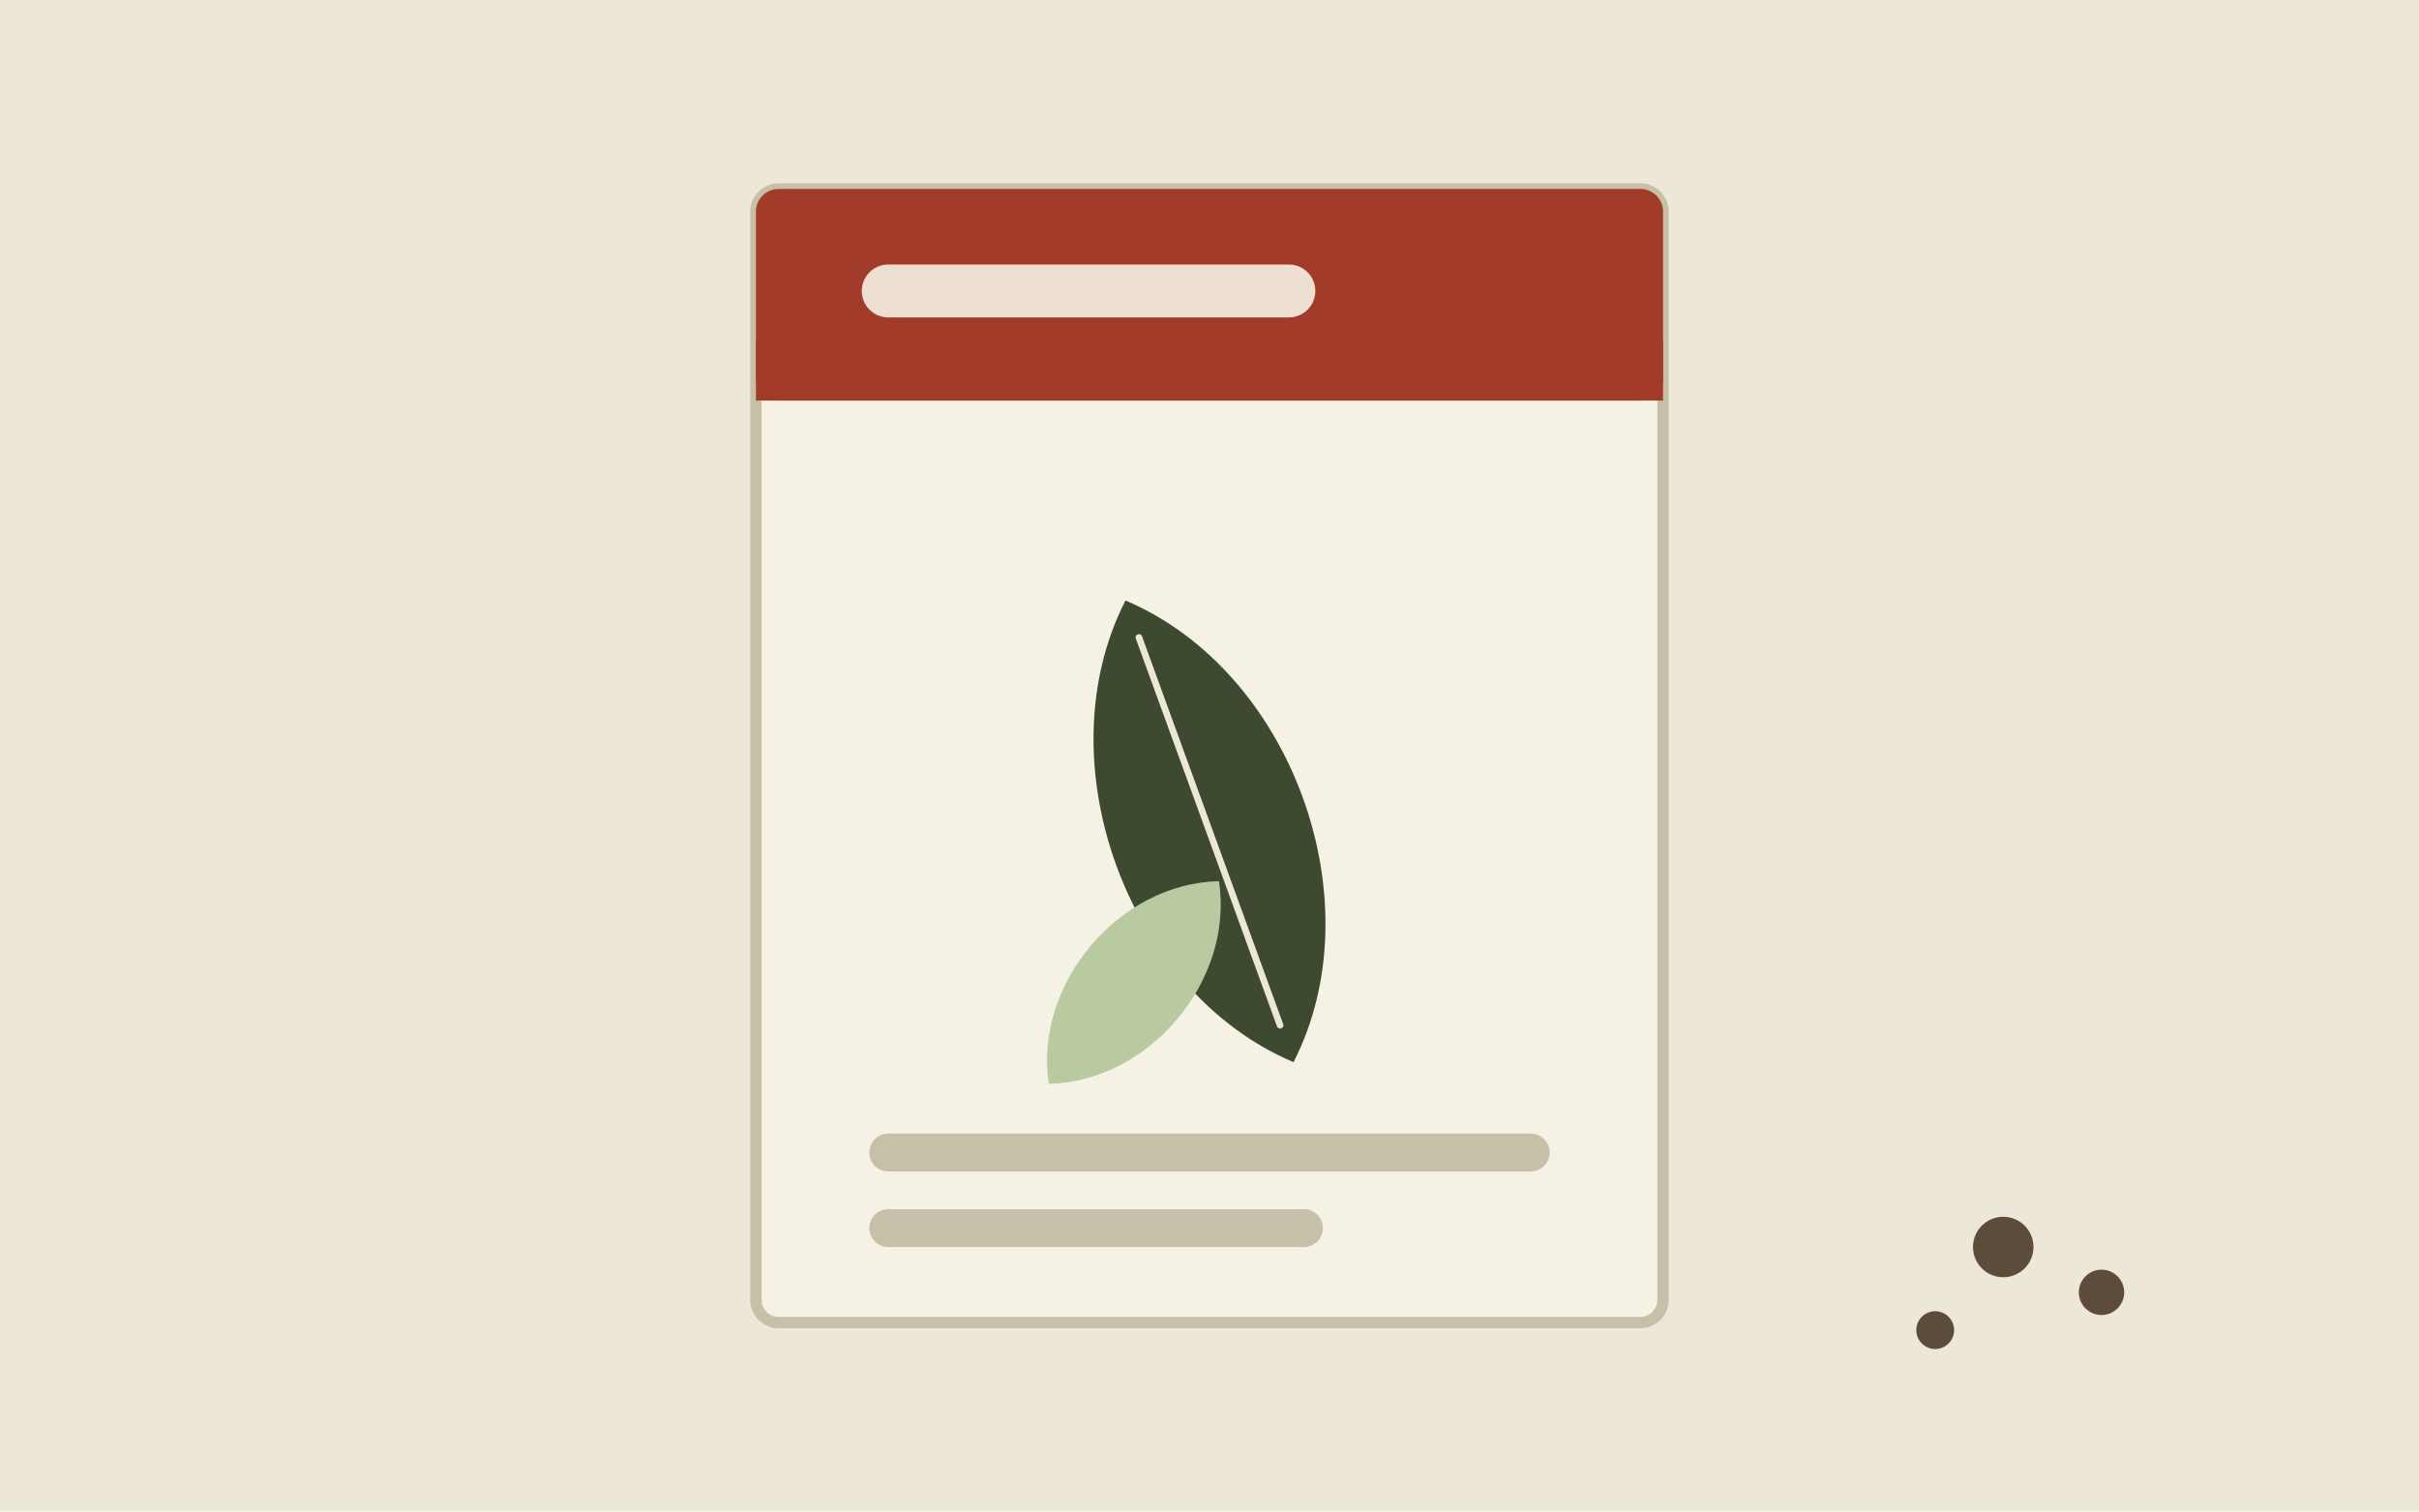
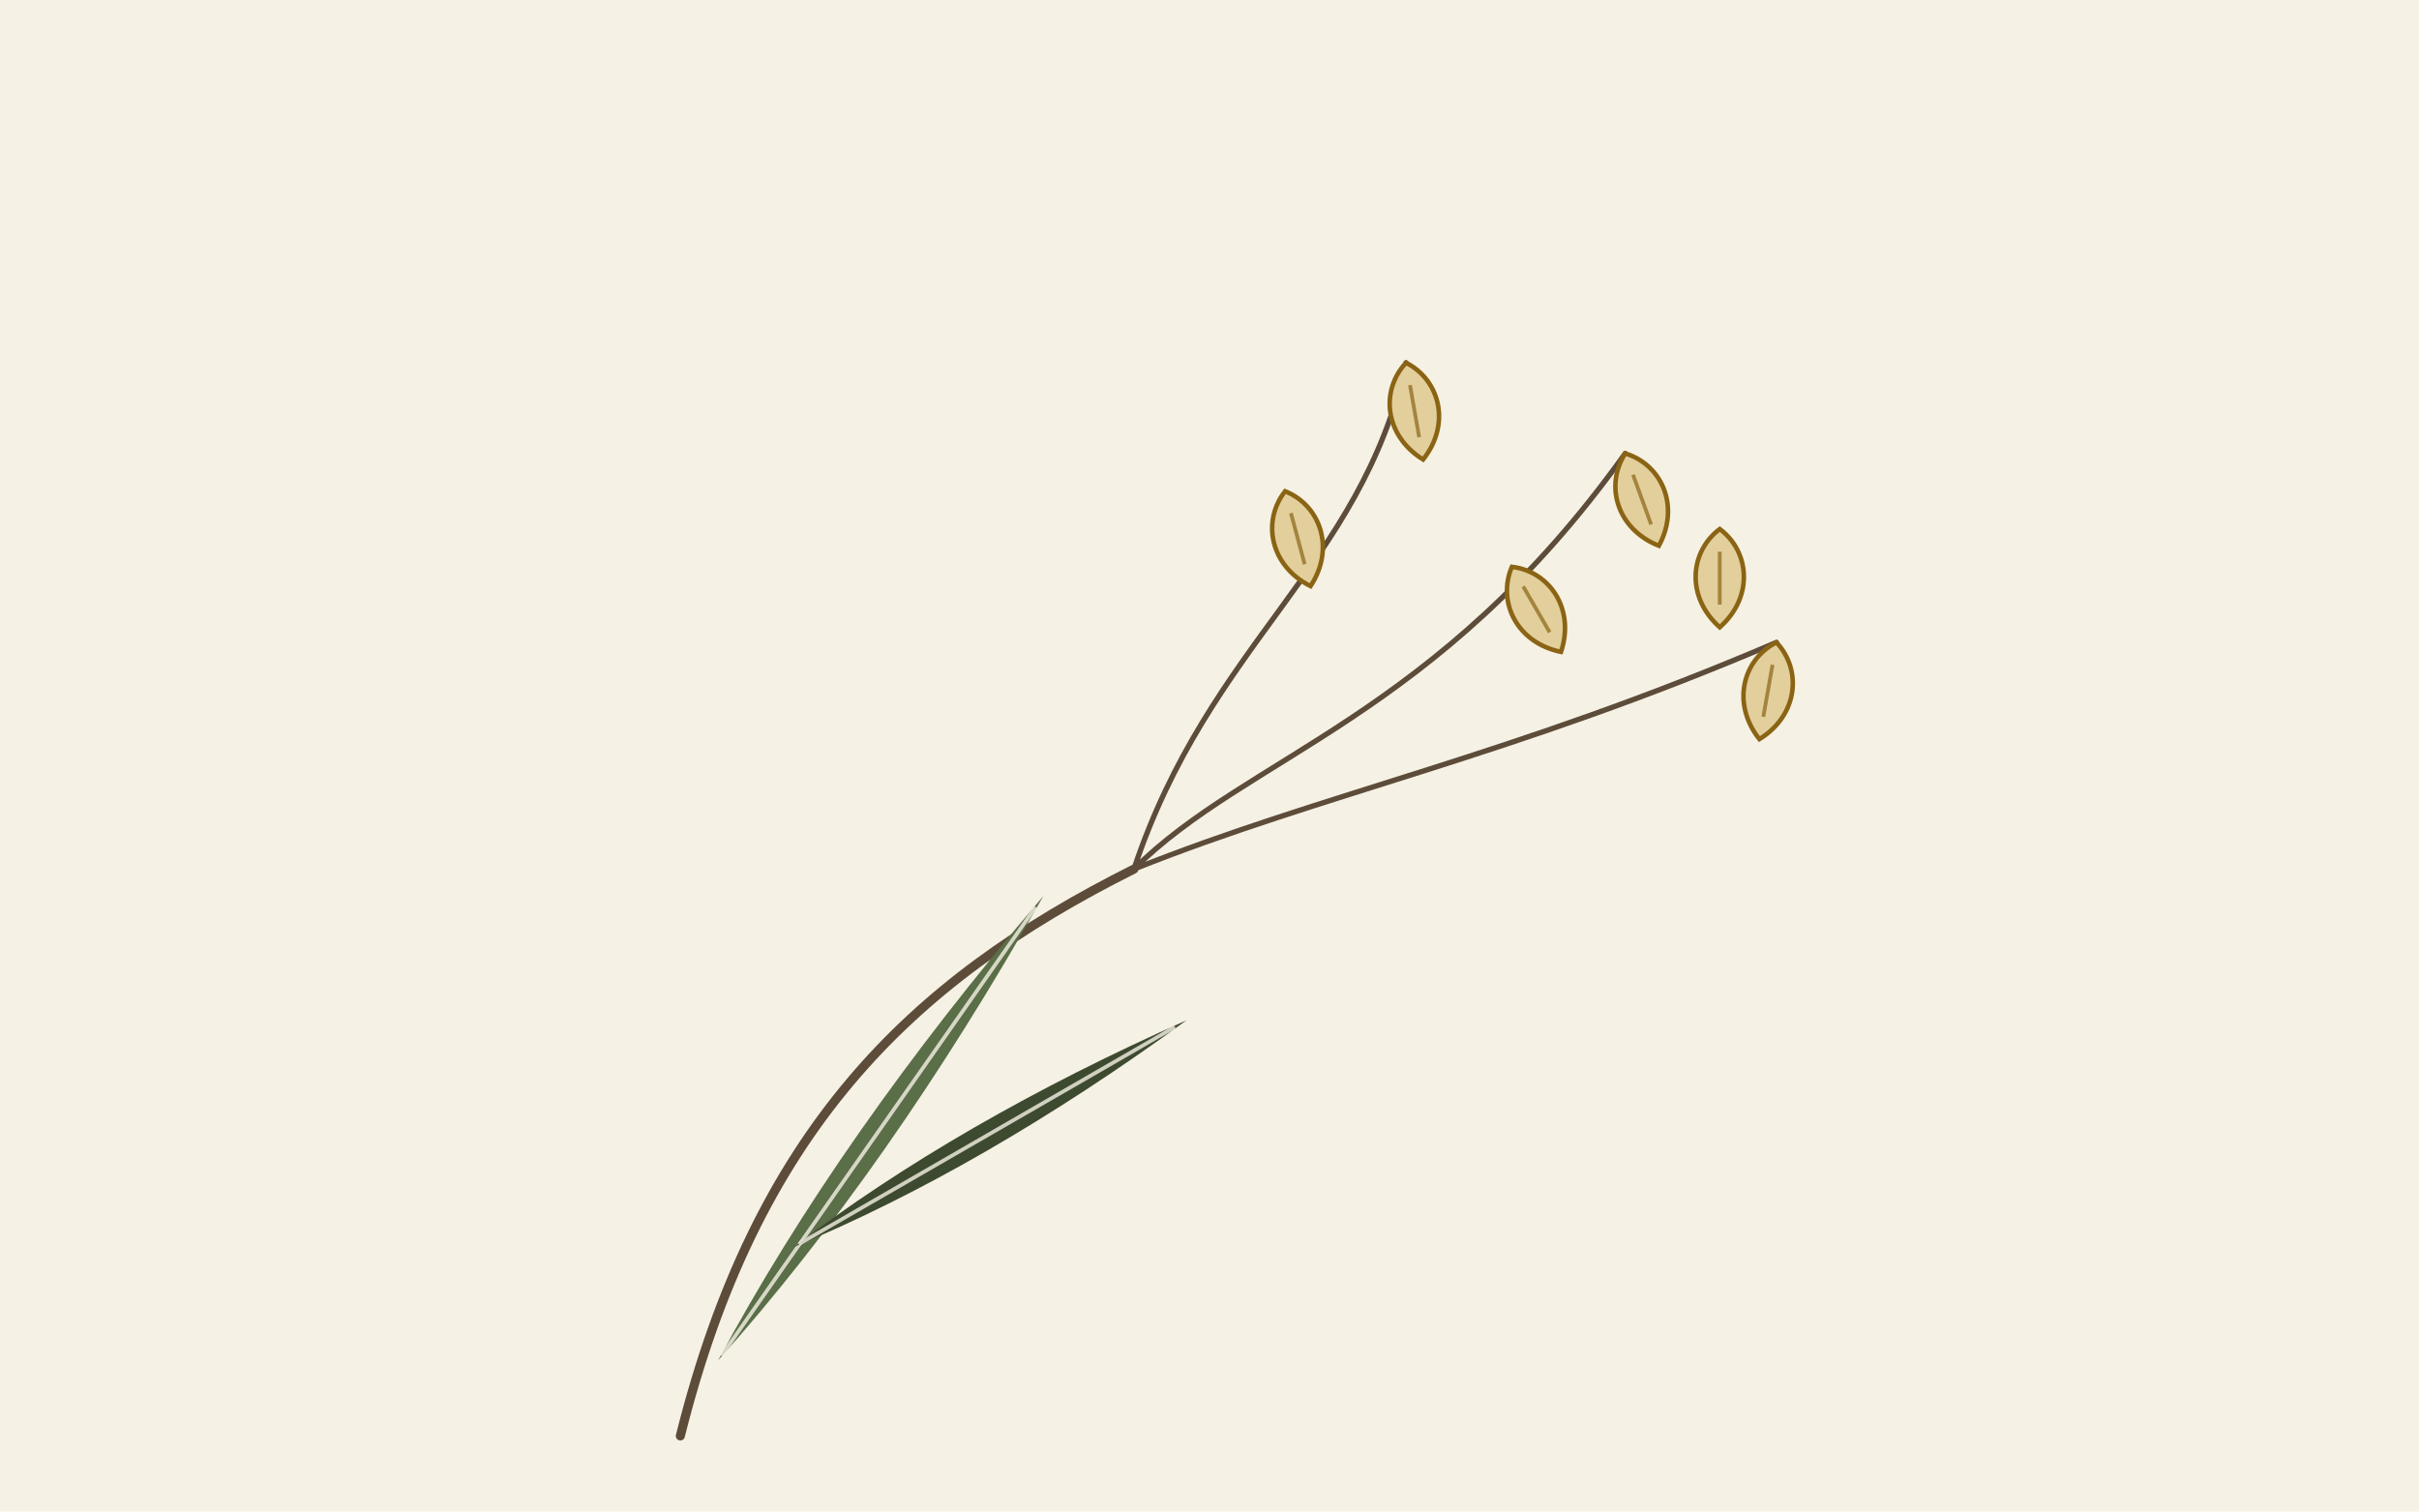
- <svg xmlns="http://www.w3.org/2000/svg" viewBox="0 0 640 400" role="img" aria-label="A seed packet">
-   <rect width="640" height="400" fill="#ece7d6" />
-   <rect x="200" y="50" width="240" height="300" rx="6" fill="#f5f1e4" stroke="#c6c0a8" stroke-width="3" />
-   <rect x="200" y="50" width="240" height="56" rx="6" fill="#a33b2a" />
-   <rect x="200" y="90" width="240" height="16" fill="#a33b2a" />
-   <rect x="228" y="70" width="120" height="14" rx="7" fill="#f5f1e4" opacity=".9" />
-   <g transform="translate(320 220) rotate(-20)">
-     <path d="M0 -65.0 C 35.0 -32.5 35.0 32.5 0 65.0 C -35.0 32.5 -35.0 -32.5 0 -65.0Z" fill="#3d4a30" />
-     <path d="M0 -54.6 V54.6" stroke="#ece7d6" stroke-width="1.75" stroke-linecap="round" />
+ <svg xmlns="http://www.w3.org/2000/svg" viewBox="0 0 640 400" role="img" aria-label="A pressed quaking grass with straw-coloured seed heads">
+   <rect width="640" height="400" fill="#f5f1e4" />
+   <path d="M180 380 C 200 300 240 260 300 230" fill="none" stroke="#5c4c39" stroke-width="2.4" stroke-linecap="round" />
+   <path d="M300 230 C 330 200 380 190 430 120 M300 230 C 320 170 360 150 372 96 M300 230 C 350 210 400 200 470 170" fill="none" stroke="#5c4c39" stroke-width="1.4" stroke-linecap="round" />
+   <path d="M0 0 C-8 6 -9 18 0 26 C9 18 8 6 0 0Z" fill="#e2cf9c" stroke="#8a6414" stroke-width="1.2" transform="translate(430 120) rotate(-20)" />
+   <path d="M0 6 L0 20" stroke="#8a6414" stroke-width="1" opacity=".7" transform="translate(430 120) rotate(-20)" />
+   <path d="M0 0 C-8 6 -9 18 0 26 C9 18 8 6 0 0Z" fill="#e2cf9c" stroke="#8a6414" stroke-width="1.2" transform="translate(372 96) rotate(-10)" />
+   <path d="M0 6 L0 20" stroke="#8a6414" stroke-width="1" opacity=".7" transform="translate(372 96) rotate(-10)" />
+   <path d="M0 0 C-8 6 -9 18 0 26 C9 18 8 6 0 0Z" fill="#e2cf9c" stroke="#8a6414" stroke-width="1.2" transform="translate(470 170) rotate(10)" />
+   <path d="M0 6 L0 20" stroke="#8a6414" stroke-width="1" opacity=".7" transform="translate(470 170) rotate(10)" />
+   <path d="M0 0 C-8 6 -9 18 0 26 C9 18 8 6 0 0Z" fill="#e2cf9c" stroke="#8a6414" stroke-width="1.2" transform="translate(400 150) rotate(-30)" />
+   <path d="M0 6 L0 20" stroke="#8a6414" stroke-width="1" opacity=".7" transform="translate(400 150) rotate(-30)" />
+   <path d="M0 0 C-8 6 -9 18 0 26 C9 18 8 6 0 0Z" fill="#e2cf9c" stroke="#8a6414" stroke-width="1.2" transform="translate(455 140) rotate(0)" />
+   <path d="M0 6 L0 20" stroke="#8a6414" stroke-width="1" opacity=".7" transform="translate(455 140) rotate(0)" />
+   <path d="M0 0 C-8 6 -9 18 0 26 C9 18 8 6 0 0Z" fill="#e2cf9c" stroke="#8a6414" stroke-width="1.2" transform="translate(340 130) rotate(-15)" />
+   <path d="M0 6 L0 20" stroke="#8a6414" stroke-width="1" opacity=".7" transform="translate(340 130) rotate(-15)" />
+   <g transform="translate(190.0 360.0) rotate(-55.0)">
+     <path d="M0 0 Q67.5 -8.0 150.0 0 Q67.5 8.0 0 0Z" fill="#5a6e47" />
+     <path d="M2 0H146.0" stroke="#f5f1e4" stroke-width="1" stroke-linecap="round" opacity=".8" />
  </g>
-   <g transform="translate(300 260) rotate(40)">
-     <path d="M0 -35.0 C 20.0 -17.5 20.0 17.5 0 35.0 C -20.0 17.5 -20.0 -17.5 0 -35.0Z" fill="#b9c9a0" />
+   <g transform="translate(210.0 330.0) rotate(-30.0)">
+     <path d="M0 0 Q54.0 -7.0 120.0 0 Q54.0 7.0 0 0Z" fill="#3d4a30" />
+     <path d="M2 0H116.0" stroke="#f5f1e4" stroke-width="1" stroke-linecap="round" opacity=".8" />
  </g>
-   <rect x="230" y="300" width="180" height="10" rx="5" fill="#c6c0a8" />
-   <rect x="230" y="320" width="120" height="10" rx="5" fill="#c6c0a8" />
-   <circle cx="530" cy="330" r="8" fill="#5c4c39" />
-   <circle cx="556" cy="342" r="6" fill="#5c4c39" />
-   <circle cx="512" cy="352" r="5" fill="#5c4c39" />
</svg>
